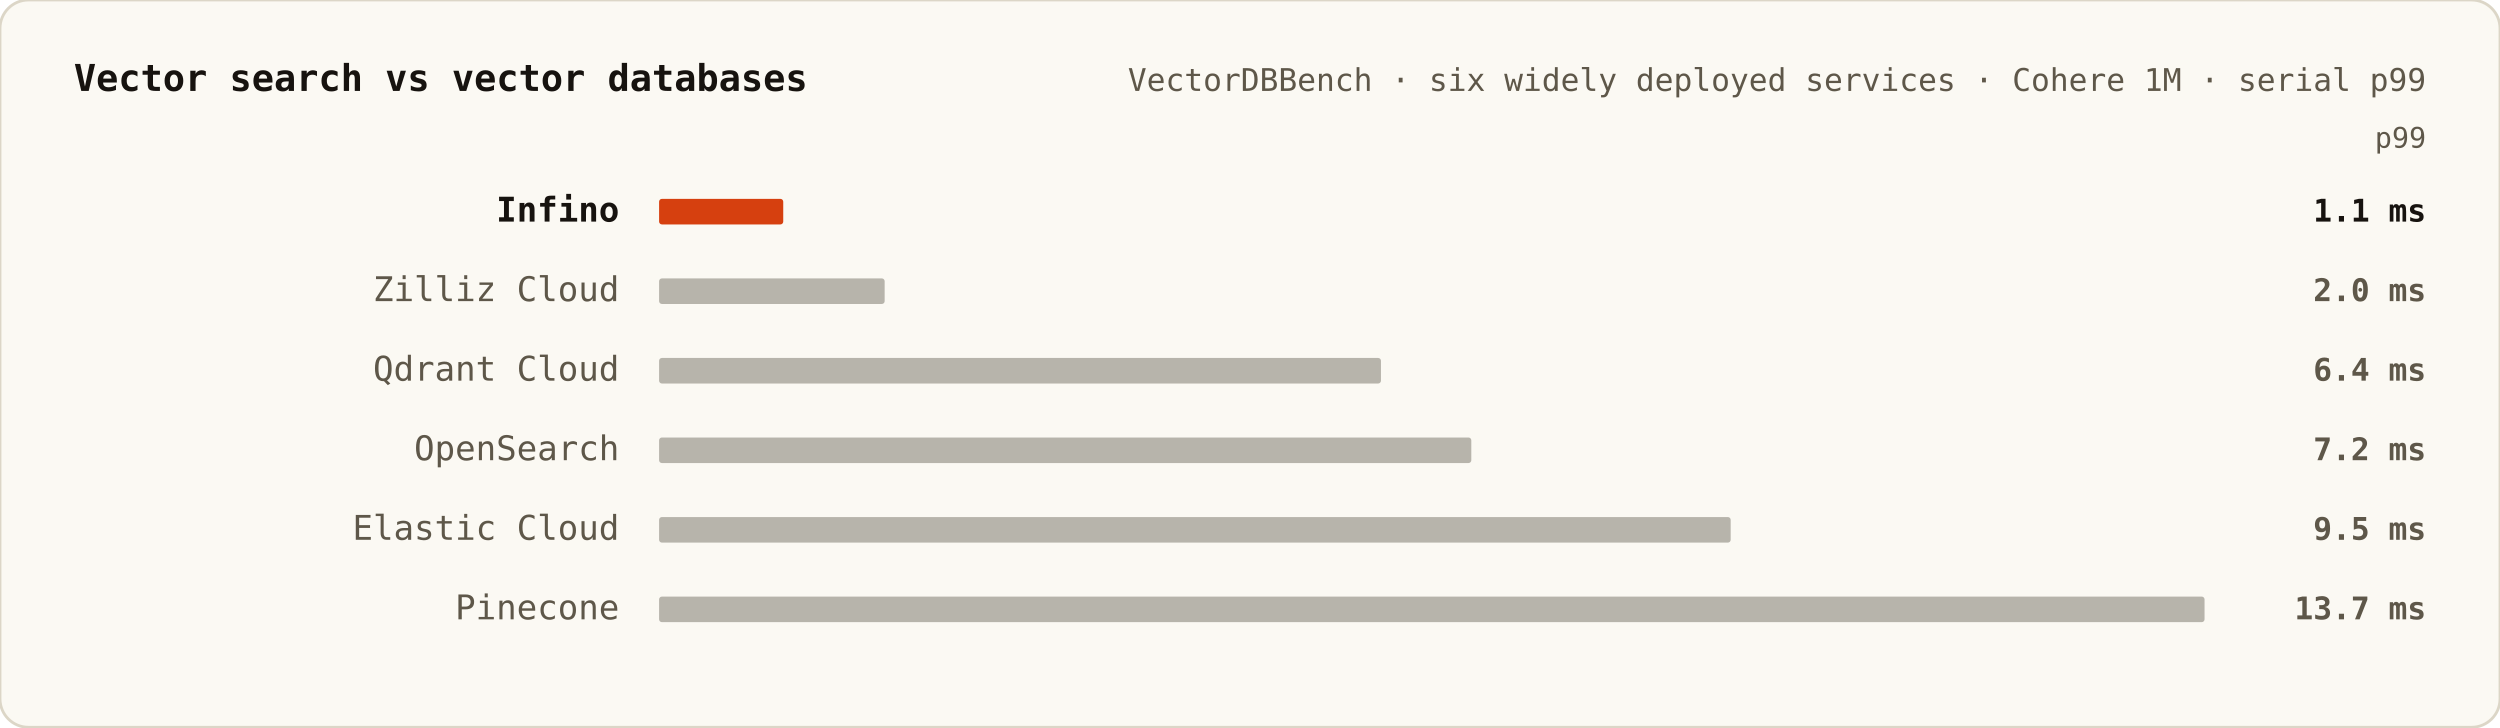
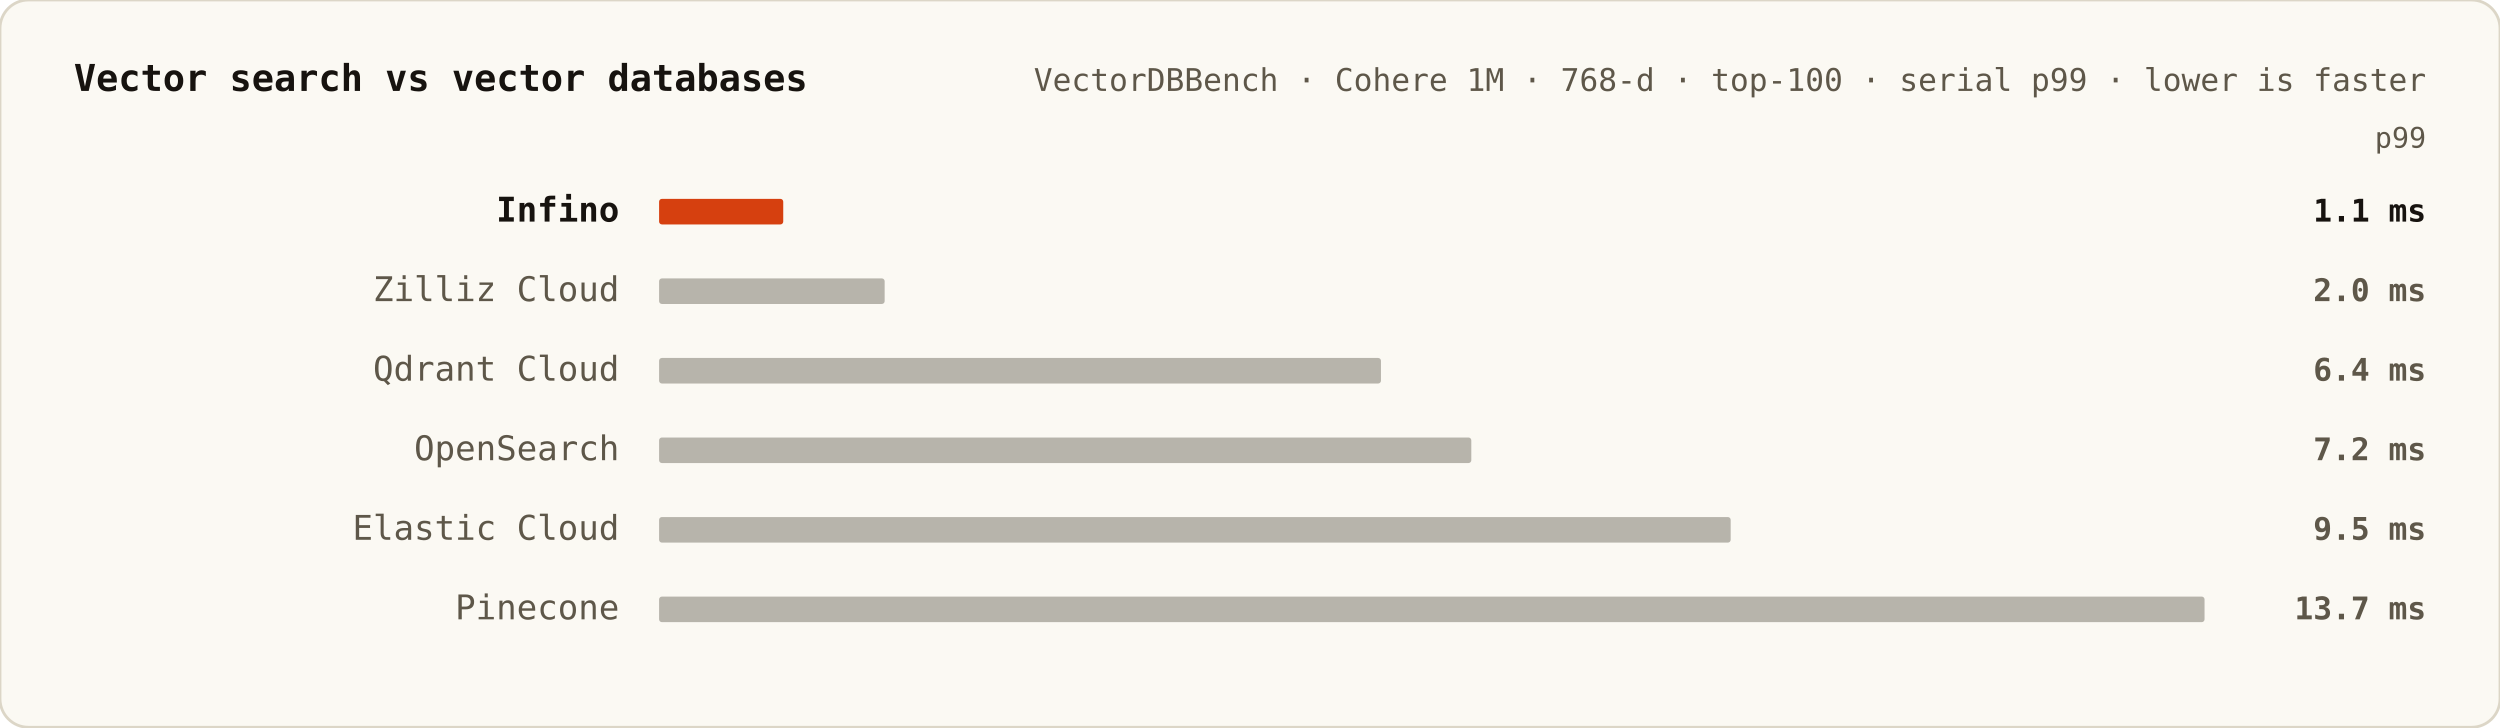
<svg xmlns="http://www.w3.org/2000/svg" width="880" height="256" viewBox="0 0 880 256" role="img">
  <rect width="880" height="256" rx="10" fill="#FBF9F3" stroke="#DCD6C7" />
  <text x="26.0" y="32.0" font-family="ui-monospace, SFMono-Regular, Menlo, Consolas, monospace" font-size="13" fill="#17130F" font-weight="600">Vector search vs vector databases</text>
-   <text x="854.0" y="32.0" font-family="ui-monospace, SFMono-Regular, Menlo, Consolas, monospace" font-size="11" fill="#5E5749" text-anchor="end">VectorDBBench · six widely deployed services · Cohere 1M · serial p99</text>
+   <text x="854.0" y="32.0" font-family="ui-monospace, SFMono-Regular, Menlo, Consolas, monospace" font-size="11" fill="#5E5749" text-anchor="end">VectorDBBench · Cohere 1M · 768-d · top-100 · serial p99 · lower is faster</text>
  <text x="854.0" y="52.0" font-family="ui-monospace, SFMono-Regular, Menlo, Consolas, monospace" font-size="10" fill="#5E5749" text-anchor="end">p99</text>
  <text x="218.0" y="78.0" font-family="ui-monospace, SFMono-Regular, Menlo, Consolas, monospace" font-size="12" fill="#17130F" font-weight="600" text-anchor="end">Infino</text>
  <rect x="232" y="70" width="43.7" height="9" rx="1" fill="#D6400F" />
  <text x="854.0" y="78.0" font-family="ui-monospace, SFMono-Regular, Menlo, Consolas, monospace" font-size="11" fill="#17130F" font-weight="600" text-anchor="end">1.1 ms</text>
  <text x="218.0" y="106.0" font-family="ui-monospace, SFMono-Regular, Menlo, Consolas, monospace" font-size="12" fill="#5E5749" text-anchor="end">Zilliz Cloud</text>
  <rect x="232" y="98" width="79.4" height="9" rx="1" fill="#B7B4AB" />
  <text x="854.0" y="106.0" font-family="ui-monospace, SFMono-Regular, Menlo, Consolas, monospace" font-size="11" fill="#5E5749" font-weight="600" text-anchor="end">2.0 ms</text>
  <text x="218.0" y="134.0" font-family="ui-monospace, SFMono-Regular, Menlo, Consolas, monospace" font-size="12" fill="#5E5749" text-anchor="end">Qdrant Cloud</text>
  <rect x="232" y="126" width="254.1" height="9" rx="1" fill="#B7B4AB" />
  <text x="854.0" y="134.0" font-family="ui-monospace, SFMono-Regular, Menlo, Consolas, monospace" font-size="11" fill="#5E5749" font-weight="600" text-anchor="end">6.4 ms</text>
  <text x="218.0" y="162.0" font-family="ui-monospace, SFMono-Regular, Menlo, Consolas, monospace" font-size="12" fill="#5E5749" text-anchor="end">OpenSearch</text>
  <rect x="232" y="154" width="285.9" height="9" rx="1" fill="#B7B4AB" />
  <text x="854.0" y="162.0" font-family="ui-monospace, SFMono-Regular, Menlo, Consolas, monospace" font-size="11" fill="#5E5749" font-weight="600" text-anchor="end">7.2 ms</text>
  <text x="218.0" y="190.0" font-family="ui-monospace, SFMono-Regular, Menlo, Consolas, monospace" font-size="12" fill="#5E5749" text-anchor="end">Elastic Cloud</text>
  <rect x="232" y="182" width="377.2" height="9" rx="1" fill="#B7B4AB" />
  <text x="854.0" y="190.0" font-family="ui-monospace, SFMono-Regular, Menlo, Consolas, monospace" font-size="11" fill="#5E5749" font-weight="600" text-anchor="end">9.5 ms</text>
  <text x="218.0" y="218.0" font-family="ui-monospace, SFMono-Regular, Menlo, Consolas, monospace" font-size="12" fill="#5E5749" text-anchor="end">Pinecone</text>
  <rect x="232" y="210" width="544.0" height="9" rx="1" fill="#B7B4AB" />
  <text x="854.0" y="218.0" font-family="ui-monospace, SFMono-Regular, Menlo, Consolas, monospace" font-size="11" fill="#5E5749" font-weight="600" text-anchor="end">13.7 ms</text>
</svg>
